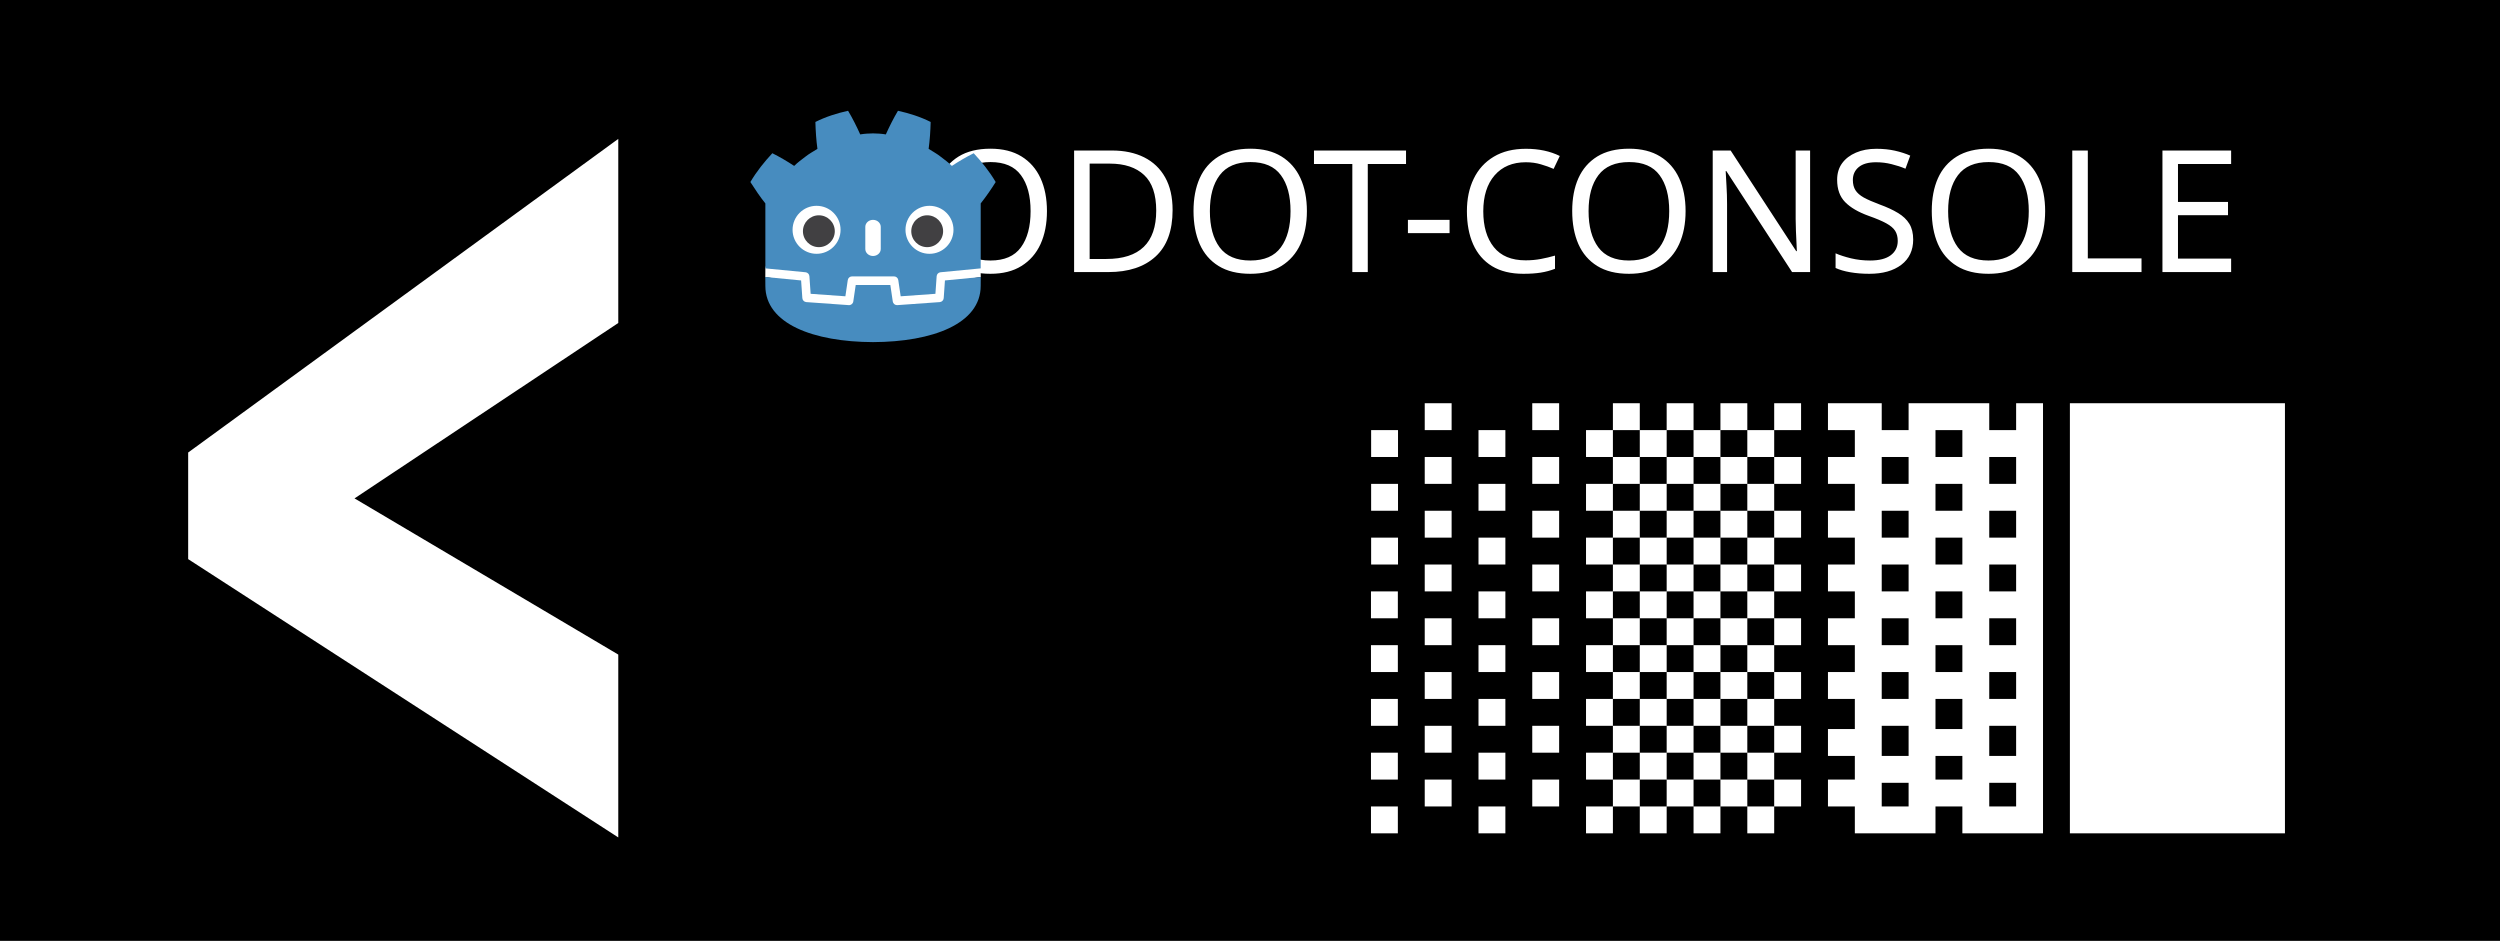
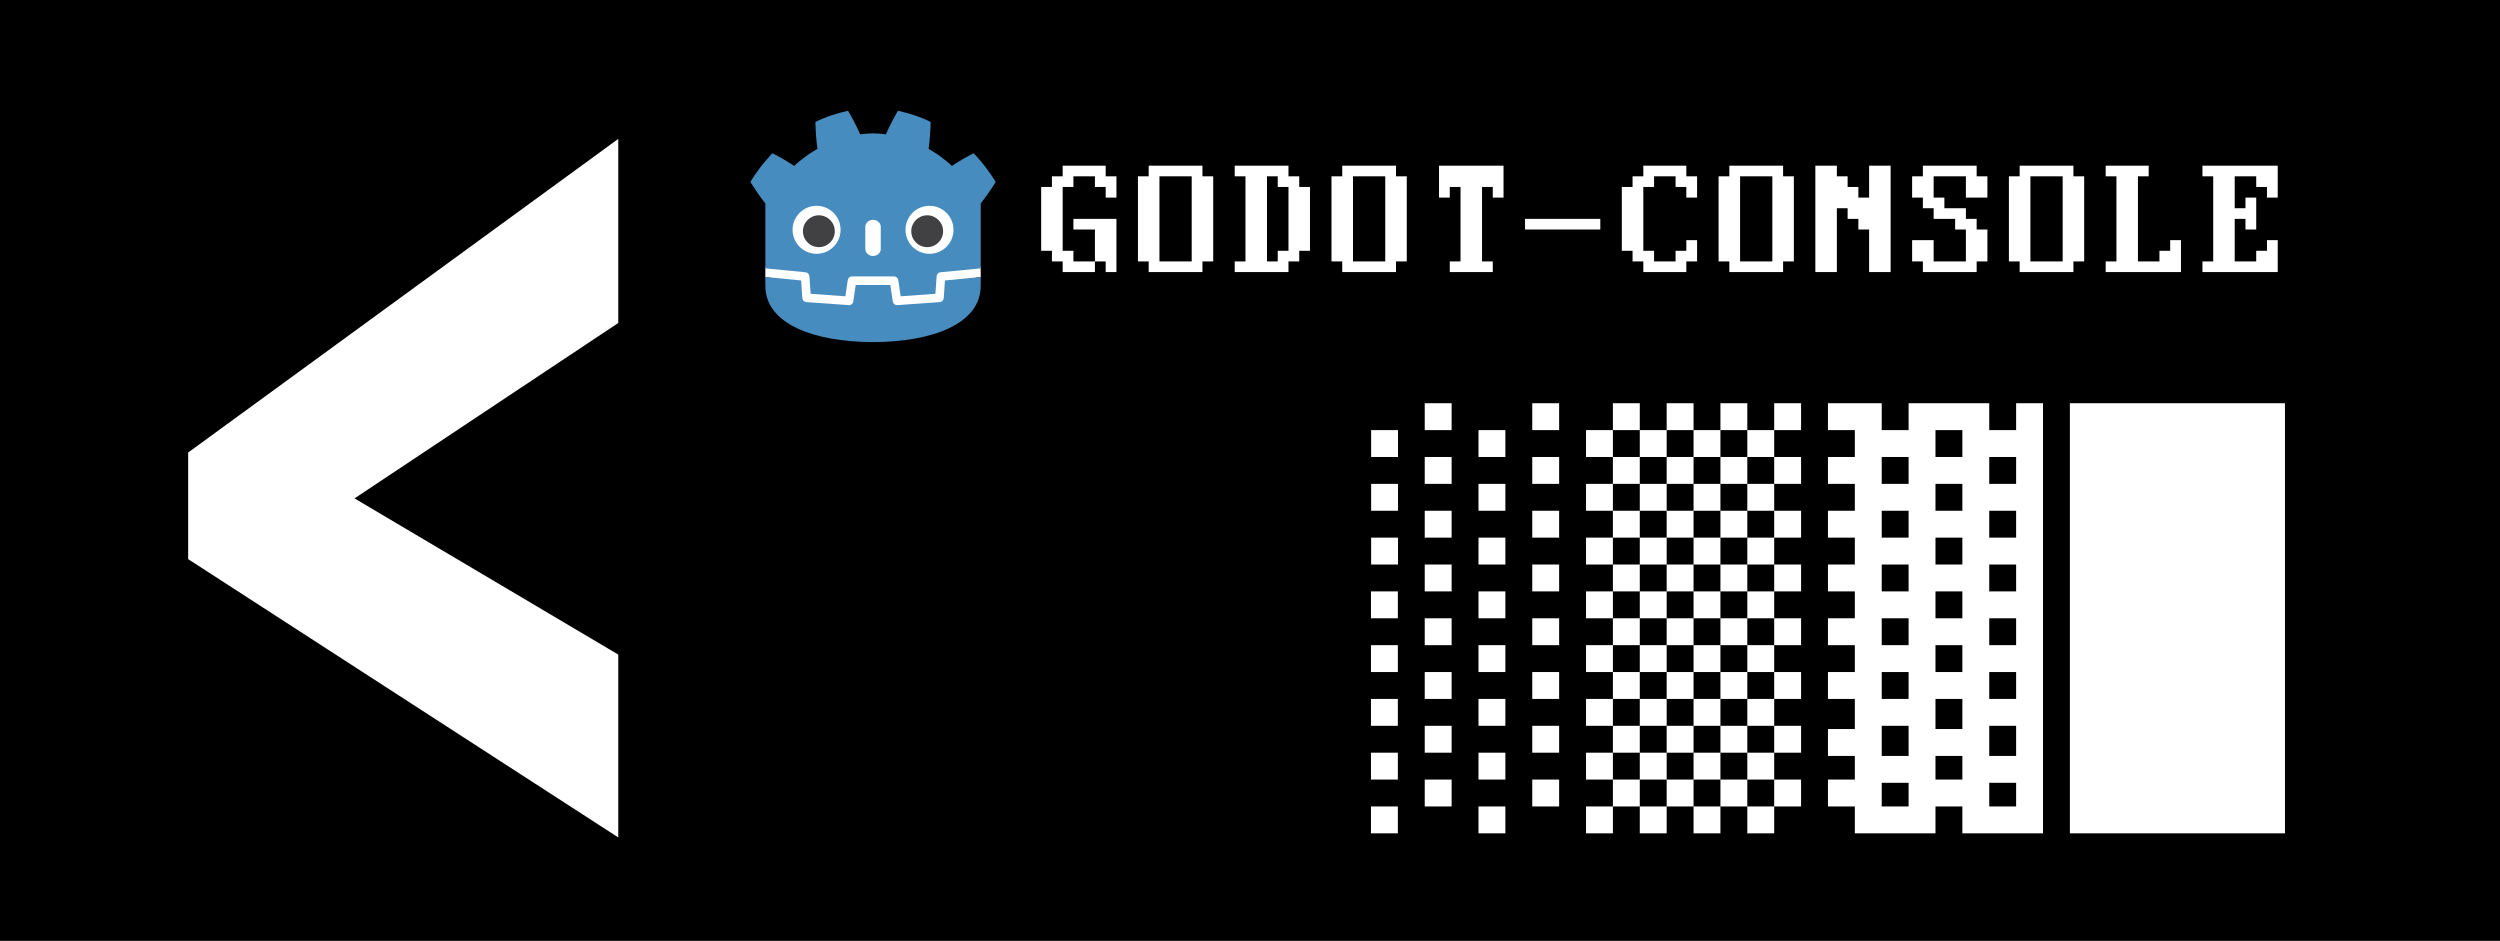
<svg xmlns="http://www.w3.org/2000/svg" width="465" height="175" version="1.1" id="svg6">
  <defs id="defs6" />
  <rect width="124" height="124" x="2" y="22" fill="#363d52" stroke="#212532" stroke-width="4" rx="14" id="rect1" style="display:none;fill:#000000;stroke:#ffffff" />
  <g id="layer2" transform="translate(0,20)" style="display:inline" />
  <rect style="display:inline;fill:#000000;stroke-width:1.957" id="rect289" width="465" height="175" x="0" y="-1.1290323e-06" />
  <g aria-label="&gt;" transform="matrix(-1.047661,0,0,1.526434,-3.769439,6.341065)" id="text6" style="font-size:154.685px;line-height:193.357px;font-family:System-ui;-inkscape-font-specification:System-ui;letter-spacing:0px;display:inline;stroke:#ffffff;stroke-width:0;paint-order:fill markers stroke">
    <path d="M -113.366,75.609 -66.538,56.576 -113.366,35.201 V 12.768 l 76.361,38.218 v 12.991 l -76.361,33.913 z" style="font-weight:800;font-family:'Open Sans';-inkscape-font-specification:'Open Sans Ultra-Bold';text-align:center;text-anchor:middle;fill:#ffffff;stroke-width:0" id="path343" />
  </g>
  <g id="layer1" style="display:inline" transform="translate(250,70)">
    <g id="g277" transform="translate(-10)">
      <path id="rect1426" style="fill:#ffffff;stroke-width:5.292" d="m 145,5 h 40 v 80 h -40 z" />
    </g>
    <g id="g276" transform="translate(-5)">
      <path id="rect231" style="fill:#ffffff;stroke-width:1" d="m 95,5 v 5 h 5 v 5 h -5 v 5 h 5 v 5 h -5 v 5 h 5 v 5 h -5 v 5 h 5 v 5 h -5 v 5 h 5 v 5 h -5 v 5 h 5 v 5.602 h -5 v 5 h 5 V 75 h -5 v 5 h 5 v 5 h 5 5 5 v -5 h 5 v 5 h 5 5 5 V 5 h -5 v 5 h -5 V 5 h -5 -5 -5 v 5 h -5 V 5 h -5 z m 20,5 h 5 v 5 h -5 z m -10,5 h 5 v 5 h -5 z m 20,0 h 5 v 5 h -5 z m -10,5 h 5 v 5 h -5 z m -10,5 h 5 v 5 h -5 z m 20,0 h 5 v 5 h -5 z m -10,5 h 5 v 5 h -5 z m -10,5 h 5 v 5 h -5 z m 20,0 h 5 v 5 h -5 z m -10,5 h 5 v 5 h -5 z m -10,5 h 5 v 5 h -5 z m 20,0 h 5 v 5 h -5 z m -10,5 h 5 v 5 h -5 z m -10,5 h 5 v 5 h -5 z m 20,0 h 5 v 5 h -5 z m -10,5 h 5 v 5.602 h -5 z m -10,5 h 5 v 5.602 h -5 z m 20,0 h 5 v 5.602 h -5 z m -10,5.602 h 5 V 75 h -5 z m -10,5 h 5 V 80 h -5 z m 20,0 h 5 V 80 h -5 z" />
    </g>
    <g id="g275">
      <path id="rect1358" style="fill:#ffffff" d="m 50,5 v 5 h 5 V 5 Z m 5,5 v 5 h 5 v -5 z m 5,0 h 5 V 5 h -5 z m 5,0 v 5 h 5 v -5 z m 5,0 h 5 V 5 h -5 z m 5,0 v 5 h 5 v -5 z m 5,0 h 5 V 5 h -5 z m 0,5 v 5 h 5 v -5 z m 0,5 h -5 v 5 h 5 z m 0,5 v 5 h 5 v -5 z m 0,5 h -5 v 5 h 5 z m 0,5 v 5 h 5 v -5 z m 0,5 h -5 v 5 h 5 z m 0,5 v 5 h 5 v -5 z m 0,5 h -5 v 5 h 5 z m 0,5 v 5 h 5 v -5 z m 0,5 h -5 v 5 h 5 z m 0,5 v 5 h 5 v -5 z m 0,5 h -5 v 5 h 5 z m 0,5 v 5 h 5 v -5 z m 0,5 h -5 v 5 h 5 z m -5,0 v -5 h -5 v 5 z m -5,0 h -5 v 5 h 5 z m -5,0 v -5 h -5 v 5 z m -5,0 h -5 v 5 h 5 z m -5,0 v -5 h -5 v 5 z m -5,0 h -5 v 5 h 5 z m 0,-5 v -5 h -5 v 5 z m 0,-5 h 5 v -5 h -5 z m 0,-5 v -5 h -5 v 5 z m 0,-5 h 5 v -5 h -5 z m 0,-5 v -5 h -5 v 5 z m 0,-5 h 5 v -5 h -5 z m 0,-5 v -5 h -5 v 5 z m 0,-5 h 5 v -5 h -5 z m 0,-5 v -5 h -5 v 5 z m 0,-5 h 5 v -5 h -5 z m 0,-5 v -5 h -5 v 5 z m 0,-5 h 5 v -5 h -5 z m 0,-5 v -5 h -5 v 5 z m 5,5 v 5 h 5 v -5 z m 5,0 h 5 v -5 h -5 z m 5,0 v 5 h 5 v -5 z m 5,0 h 5 v -5 h -5 z m 0,5 v 5 h 5 v -5 z m 0,5 h -5 v 5 h 5 z m 0,5 v 5 h 5 v -5 z m 0,5 h -5 v 5 h 5 z m 0,5 v 5 h 5 v -5 z m 0,5 h -5 v 5 h 5 z m 0,5 v 5 h 5 v -5 z m 0,5 h -5 v 5 h 5 z m 0,5 v 5 h 5 v -5 z m 0,5 h -5 v 5 h 5 z m -5,0 v -5 h -5 v 5 z m -5,0 h -5 v 5 h 5 z m 0,-5 v -5 h -5 v 5 z m 0,-5 h 5 v -5 h -5 z m 0,-5 v -5 h -5 v 5 z m 0,-5 h 5 v -5 h -5 z m 0,-5 v -5 h -5 v 5 z m 0,-5 h 5 v -5 h -5 z m 0,-5 v -5 h -5 v 5 z m 0,-5 h 5 v -5 h -5 z" />
    </g>
    <g id="g274" transform="translate(5)">
      <path id="rect1066" style="fill:#ffffff;stroke-width:1" d="m 10,5 v 5 h 5 V 5 Z m 20,0 v 5 h 5 V 5 Z M 0.031,10 v 5 h 5 V 10 Z M 20,10 v 5 h 5 v -5 z m -10,5 v 5 h 5 v -5 z m 20,0 v 5 h 5 V 15 Z M 0.031,20 v 5 h 5 V 20 Z M 20,20 v 5 h 5 v -5 z m -10,5 v 5 h 5 v -5 z m 20,0 v 5 h 5 V 25 Z M 0.031,30 v 5 h 5 V 30 Z M 20,30 v 5 h 5 v -5 z m -10,5 v 5 h 5 v -5 z m 20,0 v 5 h 5 V 35 Z M 0,40 v 5 h 5 v -5 z m 20,0 v 5 h 5 v -5 z m -10,5 v 5 h 5 v -5 z m 20,0 v 5 h 5 V 45 Z M 0,50 v 5 h 5 v -5 z m 20,0 v 5 h 5 v -5 z m -10,5 v 5 h 5 v -5 z m 20,0 v 5 h 5 V 55 Z M 0,60 v 5 h 5 v -5 z m 20,0 v 5 h 5 v -5 z m -10,5 v 5 h 5 v -5 z m 20,0 v 5 h 5 V 65 Z M 0,70 v 5 h 5 v -5 z m 20,0 v 5 h 5 v -5 z m -10,5 v 5 h 5 v -5 z m 20,0 v 5 h 5 V 75 Z M 0,80 v 5 h 5 v -5 z m 20,0 v 5 h 5 v -5 z" />
    </g>
  </g>
  <g id="g3" transform="matrix(1.088854,0,0,1.088854,10.39782,-23.30909)" style="display:inline;stroke-width:0.918">
    <g id="g278" transform="translate(-10.41738,-4.037397)">
-       <text xml:space="preserve" style="font-size:29.232px;text-align:center;text-anchor:middle;fill:#000000;stroke-width:0.918" x="284.651" y="72.304" id="text477" transform="scale(1.005352,0.9946767)">
-         <tspan id="tspan475" x="284.651" y="72.304" style="font-style:normal;font-variant:normal;font-weight:normal;font-stretch:normal;font-size:29.232px;font-family:'Perfect DOS VGA 437 Win';-inkscape-font-specification:'Perfect DOS VGA 437 Win';fill:#ffffff;stroke-width:0.918">GODOT-CONSOLE</tspan>
-       </text>
+       <path style="font-size:29.232px;font-family:'Perfect DOS VGA 437 Win';-inkscape-font-specification:'Perfect DOS VGA 437 Win';text-align:center;text-anchor:middle;fill:#ffffff" d="m 183.252,63.169 h 7.308 v 9.135 h -1.827 v -1.827 h -1.827 v -5.481 h -3.654 z m 3.654,-7.308 h -3.654 v 1.827 h -1.827 v 10.962 h 1.827 v 1.827 h 3.654 v 1.827 h -5.481 v -1.827 h -1.827 v -1.827 h -1.827 V 57.688 h 1.827 v -1.827 h 1.827 v -1.827 h 7.308 v 1.827 h 1.827 V 59.515 h -1.827 v -1.827 h -1.827 z m 16.443,0 h -5.481 v 14.616 h 5.481 z m -9.135,0 h 1.827 v -1.827 h 9.135 v 1.827 h 1.827 v 14.616 h -1.827 v 1.827 h -9.135 v -1.827 h -1.827 z m 25.578,1.827 h -1.827 v -1.827 h -1.827 v 14.616 h 1.827 v -1.827 h 1.827 z m 0,12.789 v 1.827 h -9.135 v -1.827 h 1.827 V 55.861 h -1.827 v -1.827 h 9.135 v 1.827 h 1.827 v 1.827 h 1.827 v 10.962 h -1.827 v 1.827 z m 16.443,-14.616 h -5.481 v 14.616 h 5.481 z m -9.135,0 h 1.827 v -1.827 h 9.135 v 1.827 h 1.827 v 14.616 h -1.827 v 1.827 h -9.135 v -1.827 h -1.827 z m 20.097,14.616 h 1.827 V 57.688 h -1.827 V 59.515 h -1.827 v -5.481 h 10.962 V 59.515 h -1.827 v -1.827 h -1.827 v 12.789 h 1.827 v 1.827 h -7.308 z m 12.789,-7.308 h 12.789 v 1.827 h -12.789 z m 25.578,-7.308 h -3.654 v 1.827 h -1.827 v 10.962 h 1.827 v 1.827 h 3.654 v -1.827 h 1.827 V 66.823 h 1.827 v 3.654 h -1.827 v 1.827 h -7.308 v -1.827 h -1.827 v -1.827 h -1.827 V 57.688 h 1.827 v -1.827 h 1.827 v -1.827 h 7.308 v 1.827 h 1.827 V 59.515 h -1.827 v -1.827 h -1.827 z m 16.443,0 h -5.481 v 14.616 h 5.481 z m -9.135,0 h 1.827 v -1.827 h 9.135 v 1.827 h 1.827 v 14.616 h -1.827 v 1.827 h -9.135 v -1.827 h -1.827 z m 23.751,7.308 h -1.827 v -1.827 h -1.827 v 10.962 h -3.654 V 54.034 h 3.654 v 1.827 h 1.827 v 1.827 h 1.827 V 59.515 h 1.827 v -5.481 h 3.654 v 18.27 h -3.654 v -7.308 h -1.827 z m 9.135,3.654 h 3.654 v 3.654 h 5.481 v -5.481 h -1.827 v -1.827 h -3.654 v -1.827 h -1.827 V 59.515 h -1.827 v -3.654 h 1.827 v -1.827 h 9.135 v 1.827 h 1.827 V 59.515 h -3.654 v -3.654 h -5.481 V 59.515 h 1.827 v 1.827 h 3.654 v 1.827 h 1.827 v 1.827 h 1.827 v 5.481 h -1.827 v 1.827 h -9.135 v -1.827 h -1.827 z m 25.578,-10.962 h -5.481 v 14.616 h 5.481 z m -9.135,0 h 1.827 v -1.827 h 9.135 v 1.827 h 1.827 v 14.616 h -1.827 v 1.827 h -9.135 v -1.827 h -1.827 z M 364.126,70.477 h 3.654 v -1.827 h 1.827 V 66.823 h 1.827 v 5.481 h -12.789 v -1.827 h 1.827 V 55.861 h -1.827 v -1.827 h 5.481 1.827 v 1.827 H 364.126 Z m 18.27,-7.308 h -1.827 v 7.308 h 3.654 v -1.827 h 1.827 V 66.823 h 1.827 v 5.481 h -12.789 v -1.827 h 1.827 V 55.861 h -1.827 v -1.827 h 12.789 V 59.515 h -1.827 v -1.827 h -1.827 v -1.827 h -3.654 v 5.481 h 1.827 V 59.515 h 1.827 v 5.481 h -1.827 z" id="text477" transform="scale(1.005352,0.9946767)" aria-label="GODOT-CONSOLE" />
      <g id="g937" transform="matrix(0.4482904,0,0,0.4482904,84.94517,37.19704)" style="stroke-width:0.918">
        <g stroke-width="9.117" transform="matrix(0.1007308,0,0,0.1007308,93.54411,-1.673816)" id="g715">
          <path d="m 0,0 c 0,0 -0.325,1.994 -0.515,1.976 l -36.182,-3.491 c -2.879,-0.278 -5.115,-2.574 -5.317,-5.459 l -0.994,-14.247 -27.992,-1.997 -1.904,12.912 c -0.424,2.872 -2.932,5.037 -5.835,5.037 h -38.188 c -2.902,0 -5.41,-2.165 -5.834,-5.037 l -1.905,-12.912 -27.992,1.997 -0.994,14.247 c -0.202,2.886 -2.438,5.182 -5.317,5.46 l -36.2,3.49 c -0.187,0.018 -0.324,-1.978 -0.511,-1.978 l -0.049,-7.83 30.658,-4.944 1.004,-14.374 c 0.203,-2.91 2.551,-5.263 5.463,-5.472 l 38.551,-2.75 c 0.146,-0.01 0.29,-0.016 0.434,-0.016 2.897,0 5.401,2.166 5.825,5.038 l 1.959,13.286 h 28.005 l 1.959,-13.286 c 0.423,-2.871 2.93,-5.037 5.831,-5.037 0.142,0 0.284,0.005 0.423,0.015 l 38.556,2.75 c 2.911,0.209 5.26,2.562 5.463,5.472 l 1.003,14.374 30.645,4.966 z" fill="#ffffff" transform="matrix(4.162611,0,0,-4.162611,919.2406,771.6719)" id="path699" style="stroke-width:9.117" />
          <path d="m 0,0 v -47.514 -6.035 -5.492 c 0.108,-0.001 0.216,-0.005 0.323,-0.015 l 36.196,-3.49 c 1.896,-0.183 3.382,-1.709 3.514,-3.609 l 1.116,-15.978 31.574,-2.253 2.175,14.747 c 0.282,1.912 1.922,3.329 3.856,3.329 h 38.188 c 1.933,0 3.573,-1.417 3.855,-3.329 l 2.175,-14.747 31.575,2.253 1.115,15.978 c 0.133,1.9 1.618,3.425 3.514,3.609 l 36.182,3.49 c 0.107,0.01 0.214,0.014 0.322,0.015 v 4.711 l 0.015,0.005 V 0 c 5.097,6.416 9.923,13.494 13.621,19.449 -5.651,9.62 -12.575,18.217 -19.976,26.182 -6.864,-3.455 -13.531,-7.369 -19.828,-11.534 -3.151,3.132 -6.7,5.694 -10.186,8.372 -3.425,2.751 -7.285,4.768 -10.946,7.118 1.09,8.117 1.629,16.108 1.846,24.448 -9.446,4.754 -19.519,7.906 -29.708,10.17 -4.068,-6.837 -7.788,-14.241 -11.028,-21.479 -3.842,0.642 -7.702,0.88 -11.567,0.926 v 0.006 c -0.027,0 -0.052,-0.006 -0.075,-0.006 -0.024,0 -0.049,0.006 -0.073,0.006 V 63.652 C 93.903,63.606 90.046,63.368 86.203,62.726 82.965,69.964 79.247,77.368 75.173,84.205 64.989,81.941 54.915,78.789 45.47,74.035 45.686,65.695 46.225,57.704 47.318,49.587 43.65,47.237 39.795,45.22 36.369,42.469 32.888,39.791 29.333,37.229 26.181,34.097 19.884,38.262 13.219,42.176 6.353,45.631 -1.048,37.666 -7.968,29.069 -13.621,19.449 -9.178,12.475 -4.413,5.466 0,0 Z" fill="#478cbf" transform="matrix(4.162611,0,0,-4.162611,104.6989,525.907)" id="path701" style="stroke-width:9.117" />
          <path d="m 0,0 -1.121,-16.063 c -0.135,-1.936 -1.675,-3.477 -3.611,-3.616 l -38.555,-2.751 c -0.094,-0.007 -0.188,-0.01 -0.281,-0.01 -1.916,0 -3.569,1.406 -3.852,3.33 l -2.211,14.994 H -81.09 l -2.211,-14.994 c -0.297,-2.018 -2.101,-3.469 -4.133,-3.32 l -38.555,2.751 c -1.936,0.139 -3.476,1.68 -3.611,3.616 L -130.721,0 -163.268,3.138 c 0.015,-3.498 0.06,-7.33 0.06,-8.093 0,-34.374 43.605,-50.896 97.781,-51.086 h 0.066 0.067 c 54.176,0.19 97.766,16.712 97.766,51.086 0,0.777 0.047,4.593 0.063,8.093 z" fill="#478cbf" transform="matrix(4.162611,0,0,-4.162611,784.0714,817.2428)" id="path703" style="stroke-width:9.117" />
          <path d="m 0,0 c 0,-12.052 -9.765,-21.815 -21.813,-21.815 -12.042,0 -21.81,9.763 -21.81,21.815 0,12.044 9.768,21.802 21.81,21.802 C -9.765,21.802 0,12.044 0,0" fill="#ffffff" transform="matrix(4.162611,0,0,-4.162611,389.2148,625.671)" id="path705" style="stroke-width:9.117" />
          <path d="m 0,0 c 0,-7.994 -6.479,-14.473 -14.479,-14.473 -7.996,0 -14.479,6.479 -14.479,14.473 0,7.994 6.483,14.479 14.479,14.479 C -6.479,14.479 0,7.994 0,0" fill="#414042" transform="matrix(4.162611,0,0,-4.162611,367.3669,631.0568)" id="path707" style="stroke-width:9.117" />
          <path d="m 0,0 c -3.878,0 -7.021,2.858 -7.021,6.381 v 20.081 c 0,3.52 3.143,6.381 7.021,6.381 3.878,0 7.028,-2.861 7.028,-6.381 V 6.381 C 7.028,2.858 3.878,0 0,0" fill="#ffffff" transform="matrix(4.162611,0,0,-4.162611,511.9934,724.7395)" id="path709" style="stroke-width:9.117" />
          <path d="m 0,0 c 0,-12.052 9.765,-21.815 21.815,-21.815 12.041,0 21.808,9.763 21.808,21.815 0,12.044 -9.767,21.802 -21.808,21.802 C 9.765,21.802 0,12.044 0,0" fill="#ffffff" transform="matrix(4.162611,0,0,-4.162611,634.7871,625.671)" id="path711" style="stroke-width:9.117" />
          <path d="m 0,0 c 0,-7.994 6.477,-14.473 14.471,-14.473 8.002,0 14.479,6.479 14.479,14.473 0,7.994 -6.477,14.479 -14.479,14.479 C 6.477,14.479 0,7.994 0,0" fill="#414042" transform="matrix(4.162611,0,0,-4.162611,656.6406,631.0568)" id="path713" style="stroke-width:9.117" />
        </g>
      </g>
    </g>
  </g>
</svg>
